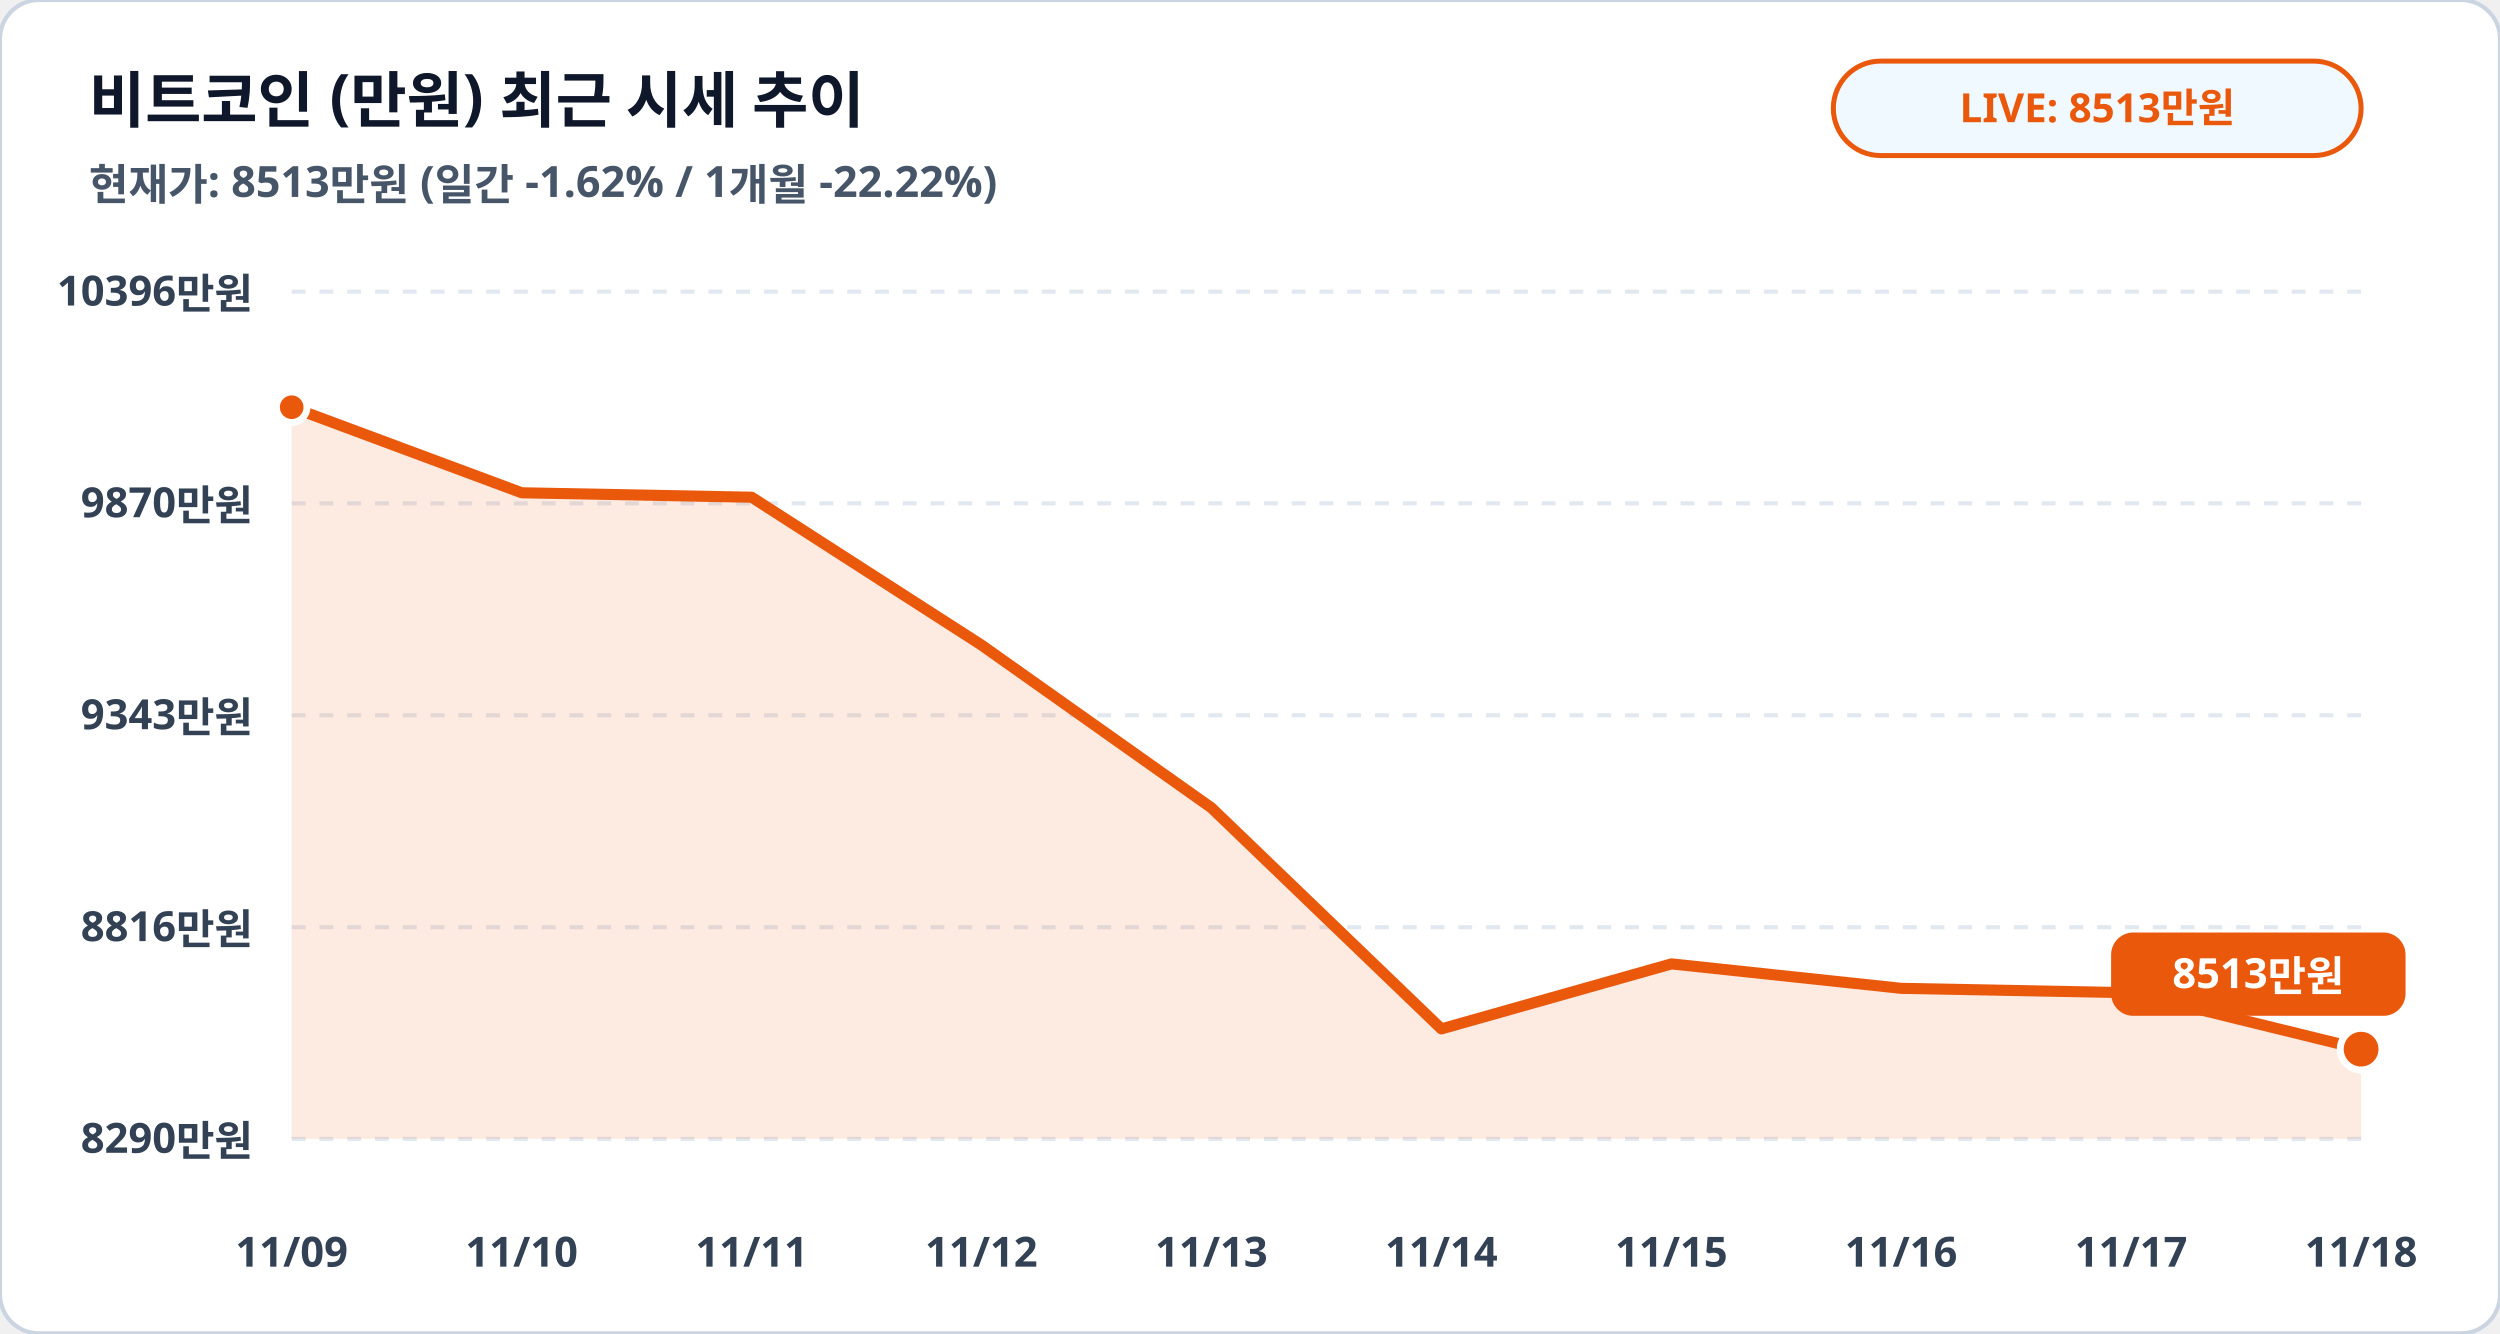
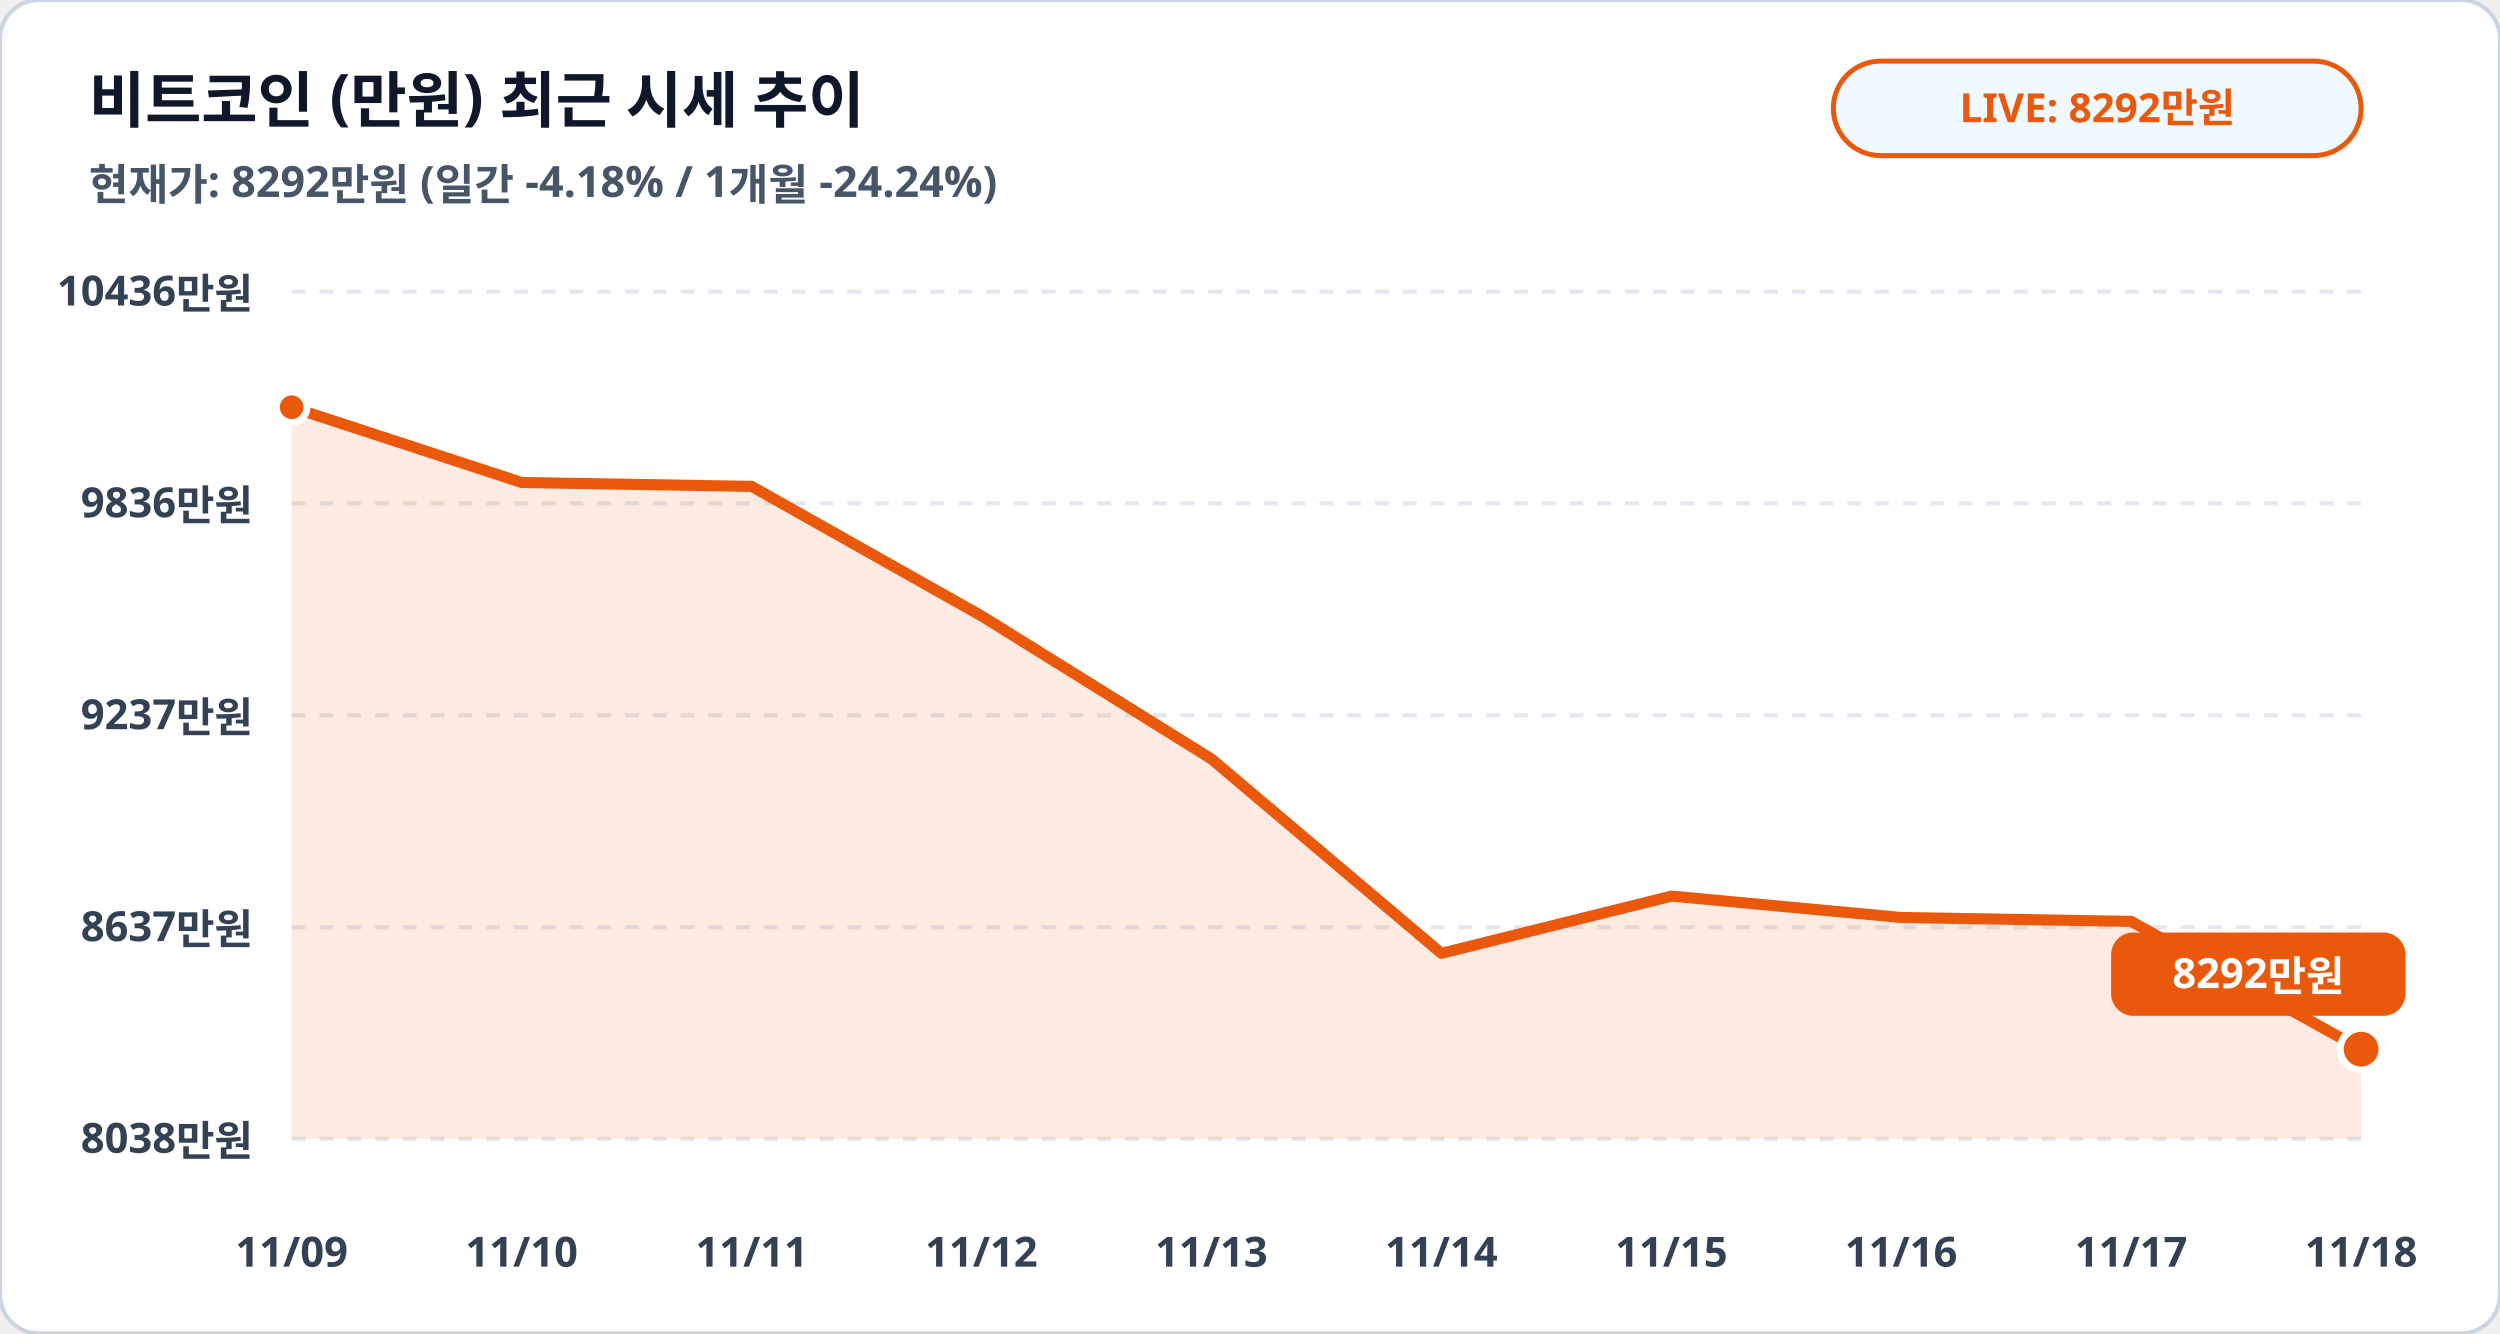
<svg xmlns="http://www.w3.org/2000/svg" viewBox="0 0 900 480" width="100%" height="100%">
  <rect width="900" height="480" rx="14" fill="#ffffff" stroke="#cbd5e1" stroke-width="1.5" />
  <text x="32" y="44" fill="#0f172a" font-family="Pretendard, sans-serif" font-size="22" font-weight="900">비트코인 (만원) 최근 시세 추이</text>
-   <text x="32" y="72" fill="#475569" font-family="Pretendard, sans-serif" font-size="15.5" font-weight="600">현재가: 8513만원 (일간 -1.62% / 1개월 -22.22%)</text>
+   <text x="32" y="72" fill="#475569" font-family="Pretendard, sans-serif" font-size="15.5" font-weight="600">현재가: 8292만원 (일간 -4.18% / 1개월 -24.24%)</text>
  <rect x="660" y="22" width="190" height="34" rx="17" fill="#f0f9ff" stroke="#ea580c" stroke-width="1.8" />
-   <text x="755" y="44" fill="#ea580c" font-family="Pretendard, sans-serif" font-size="14.5" font-weight="800" text-anchor="middle">LIVE: 8513만원</text>
+   <text x="755" y="44" fill="#ea580c" font-family="Pretendard, sans-serif" font-size="14.5" font-weight="800" text-anchor="middle">LIVE: 8292만원</text>
  <line x1="105" y1="105.0" x2="850" y2="105.0" stroke="#e2e8f0" stroke-width="1.5" stroke-dasharray="5,5" />
-   <text x="91" y="110.0" fill="#334155" font-family="Pretendard, sans-serif" font-size="15" font-weight="700" text-anchor="end">10396만원</text>
+   <text x="91" y="110.0" fill="#334155" font-family="Pretendard, sans-serif" font-size="15" font-weight="700" text-anchor="end">10436만원</text>
  <line x1="105" y1="181.2" x2="850" y2="181.2" stroke="#e2e8f0" stroke-width="1.5" stroke-dasharray="5,5" />
-   <text x="91" y="186.2" fill="#334155" font-family="Pretendard, sans-serif" font-size="15" font-weight="700" text-anchor="end">9870만원</text>
+   <text x="91" y="186.2" fill="#334155" font-family="Pretendard, sans-serif" font-size="15" font-weight="700" text-anchor="end">9836만원</text>
  <line x1="105" y1="257.5" x2="850" y2="257.5" stroke="#e2e8f0" stroke-width="1.5" stroke-dasharray="5,5" />
-   <text x="91" y="262.5" fill="#334155" font-family="Pretendard, sans-serif" font-size="15" font-weight="700" text-anchor="end">9343만원</text>
+   <text x="91" y="262.5" fill="#334155" font-family="Pretendard, sans-serif" font-size="15" font-weight="700" text-anchor="end">9237만원</text>
  <line x1="105" y1="333.8" x2="850" y2="333.8" stroke="#e2e8f0" stroke-width="1.5" stroke-dasharray="5,5" />
-   <text x="91" y="338.8" fill="#334155" font-family="Pretendard, sans-serif" font-size="15" font-weight="700" text-anchor="end">8816만원</text>
+   <text x="91" y="338.8" fill="#334155" font-family="Pretendard, sans-serif" font-size="15" font-weight="700" text-anchor="end">8637만원</text>
  <line x1="105" y1="410.0" x2="850" y2="410.0" stroke="#e2e8f0" stroke-width="1.5" stroke-dasharray="5,5" />
-   <text x="91" y="415.0" fill="#334155" font-family="Pretendard, sans-serif" font-size="15" font-weight="700" text-anchor="end">8290만원</text>
-   <polygon points="105.0,410.0 105.0,146.6 187.8,177.4 270.6,179.0 353.3,232.2 436.1,290.8 518.9,370.4 601.7,347.0 684.4,355.8 767.2,357.4 850.0,377.7 850.0,410.0" fill="#ea580c" fill-opacity="0.12" />
-   <polyline fill="none" stroke="#ea580c" stroke-width="4" stroke-linecap="round" stroke-linejoin="round" points="105.0,146.6 187.8,177.4 270.6,179.0 353.3,232.2 436.1,290.8 518.9,370.4 601.7,347.0 684.4,355.8 767.2,357.4 850.0,377.7" />
+   <text x="91" y="415.0" fill="#334155" font-family="Pretendard, sans-serif" font-size="15" font-weight="700" text-anchor="end">8038만원</text>
+   <polygon points="105.0,410.0 105.0,146.6 187.8,173.7 270.6,175.1 353.3,221.7 436.1,273.2 518.9,343.2 601.7,322.6 684.4,330.3 767.2,331.7 850.0,377.7 850.0,410.0" fill="#ea580c" fill-opacity="0.12" />
+   <polyline fill="none" stroke="#ea580c" stroke-width="4" stroke-linecap="round" stroke-linejoin="round" points="105.0,146.6 187.8,173.7 270.6,175.1 353.3,221.7 436.1,273.2 518.9,343.2 601.7,322.6 684.4,330.3 767.2,331.7 850.0,377.7" />
  <circle cx="105.0" cy="146.6" r="5.5" fill="#ea580c" stroke="#ffffff" stroke-width="2.5" />
  <circle cx="850.0" cy="377.7" r="7.5" fill="#ea580c" stroke="#ffffff" stroke-width="2.5" />
  <rect x="760.0" y="335.7" width="106" height="30" rx="8" fill="#ea580c" />
-   <text x="813.0" y="355.7" fill="#ffffff" font-family="Pretendard, sans-serif" font-size="15" font-weight="800" text-anchor="middle">8513만원</text>
+   <text x="813.0" y="355.7" fill="#ffffff" font-family="Pretendard, sans-serif" font-size="15" font-weight="800" text-anchor="middle">8292만원</text>
  <text x="105.0" y="456" fill="#334155" font-family="Pretendard, sans-serif" font-size="15" font-weight="700" text-anchor="middle">11/09</text>
  <text x="187.8" y="456" fill="#334155" font-family="Pretendard, sans-serif" font-size="15" font-weight="700" text-anchor="middle">11/10</text>
  <text x="270.6" y="456" fill="#334155" font-family="Pretendard, sans-serif" font-size="15" font-weight="700" text-anchor="middle">11/11</text>
  <text x="353.3" y="456" fill="#334155" font-family="Pretendard, sans-serif" font-size="15" font-weight="700" text-anchor="middle">11/12</text>
  <text x="436.1" y="456" fill="#334155" font-family="Pretendard, sans-serif" font-size="15" font-weight="700" text-anchor="middle">11/13</text>
  <text x="518.9" y="456" fill="#334155" font-family="Pretendard, sans-serif" font-size="15" font-weight="700" text-anchor="middle">11/14</text>
  <text x="601.7" y="456" fill="#334155" font-family="Pretendard, sans-serif" font-size="15" font-weight="700" text-anchor="middle">11/15</text>
  <text x="684.4" y="456" fill="#334155" font-family="Pretendard, sans-serif" font-size="15" font-weight="700" text-anchor="middle">11/16</text>
  <text x="767.2" y="456" fill="#334155" font-family="Pretendard, sans-serif" font-size="15" font-weight="700" text-anchor="middle">11/17</text>
  <text x="850.0" y="456" fill="#334155" font-family="Pretendard, sans-serif" font-size="15" font-weight="700" text-anchor="middle">11/18</text>
</svg>
